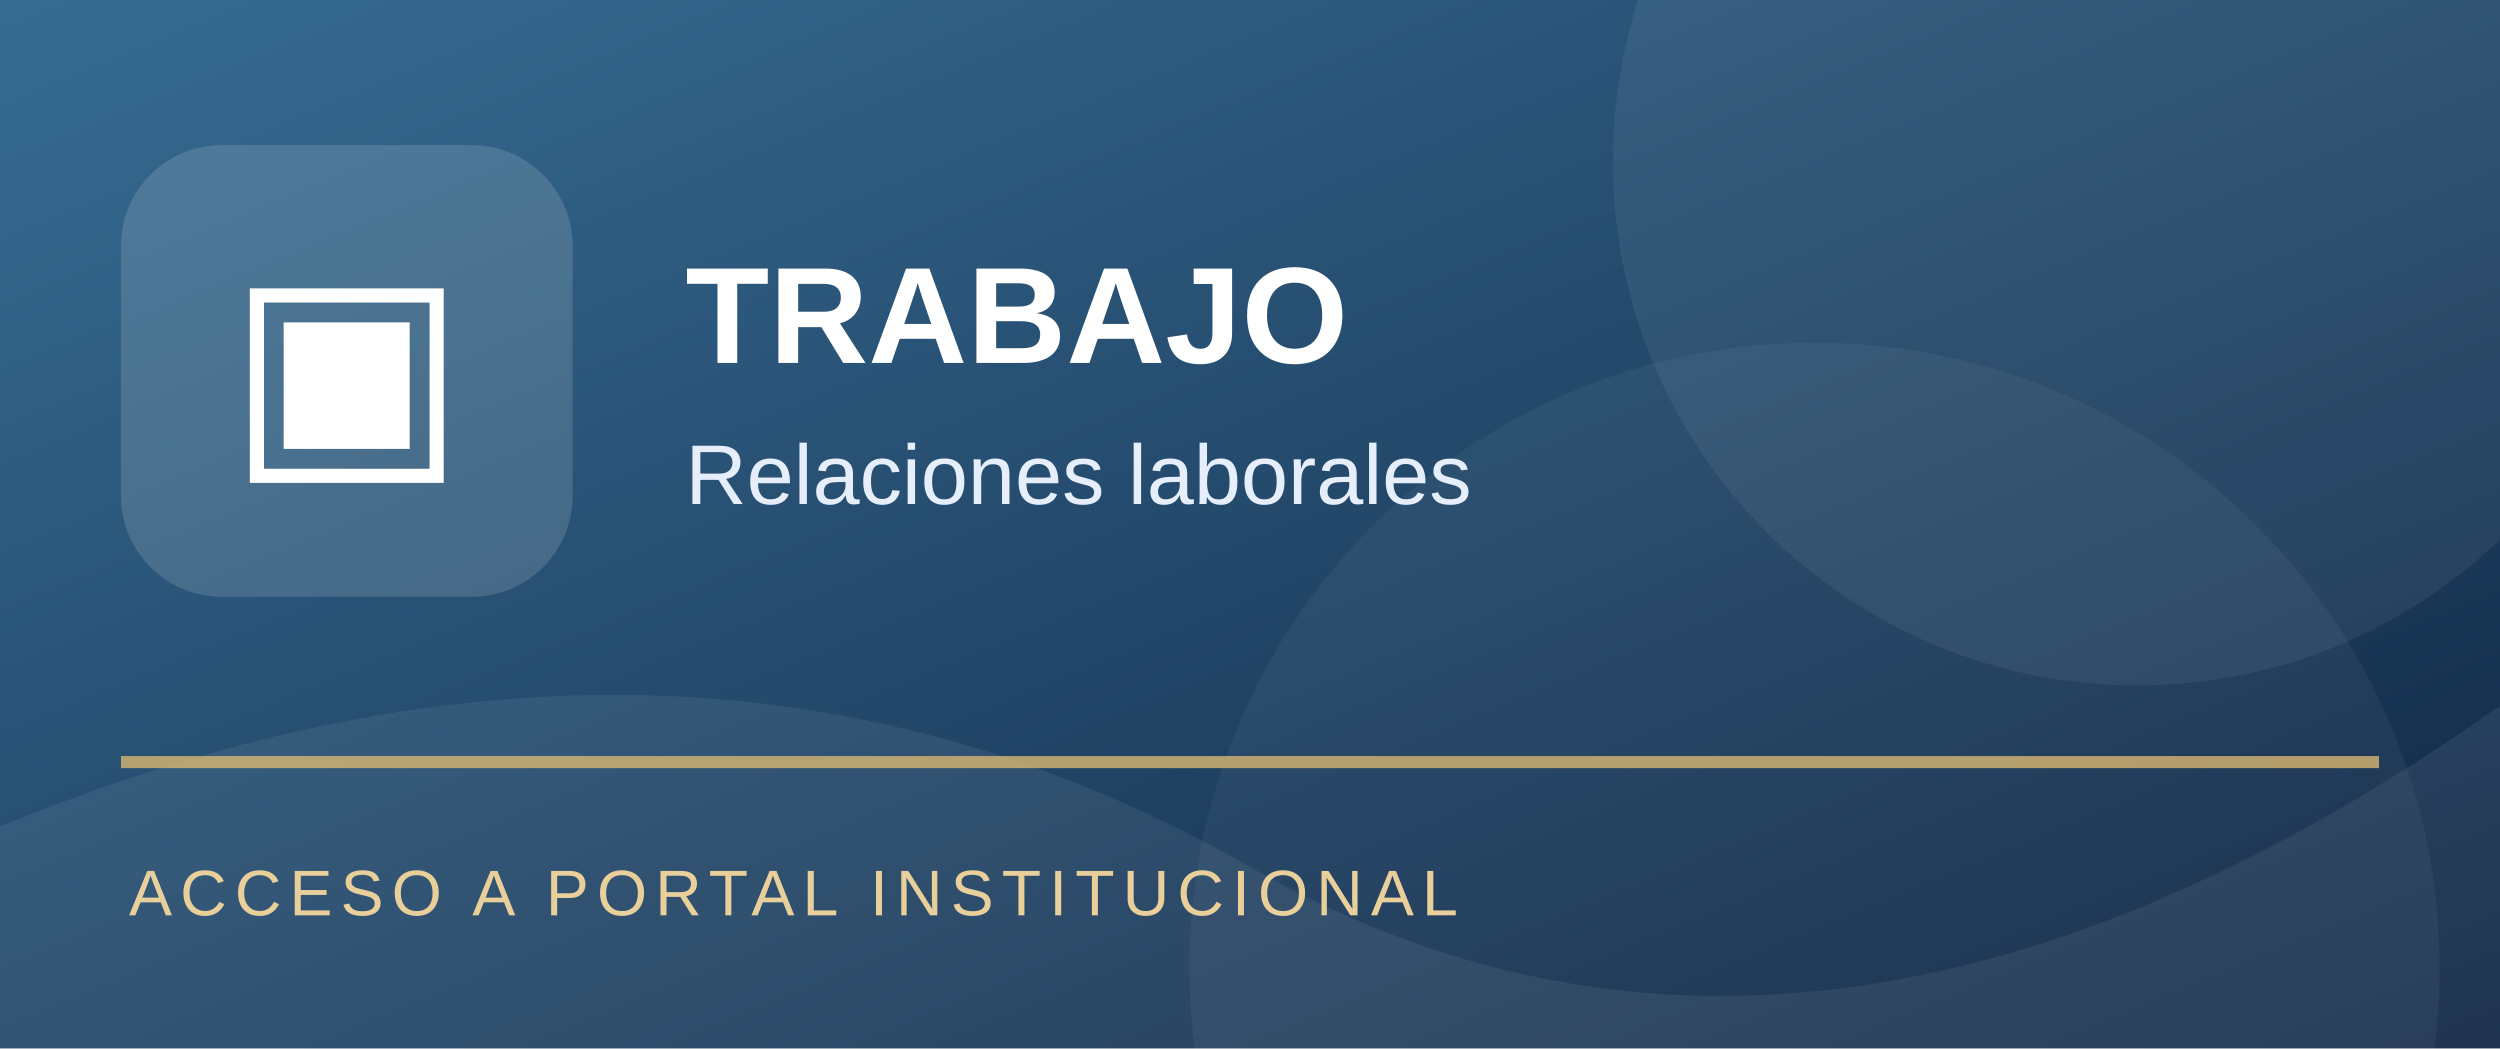
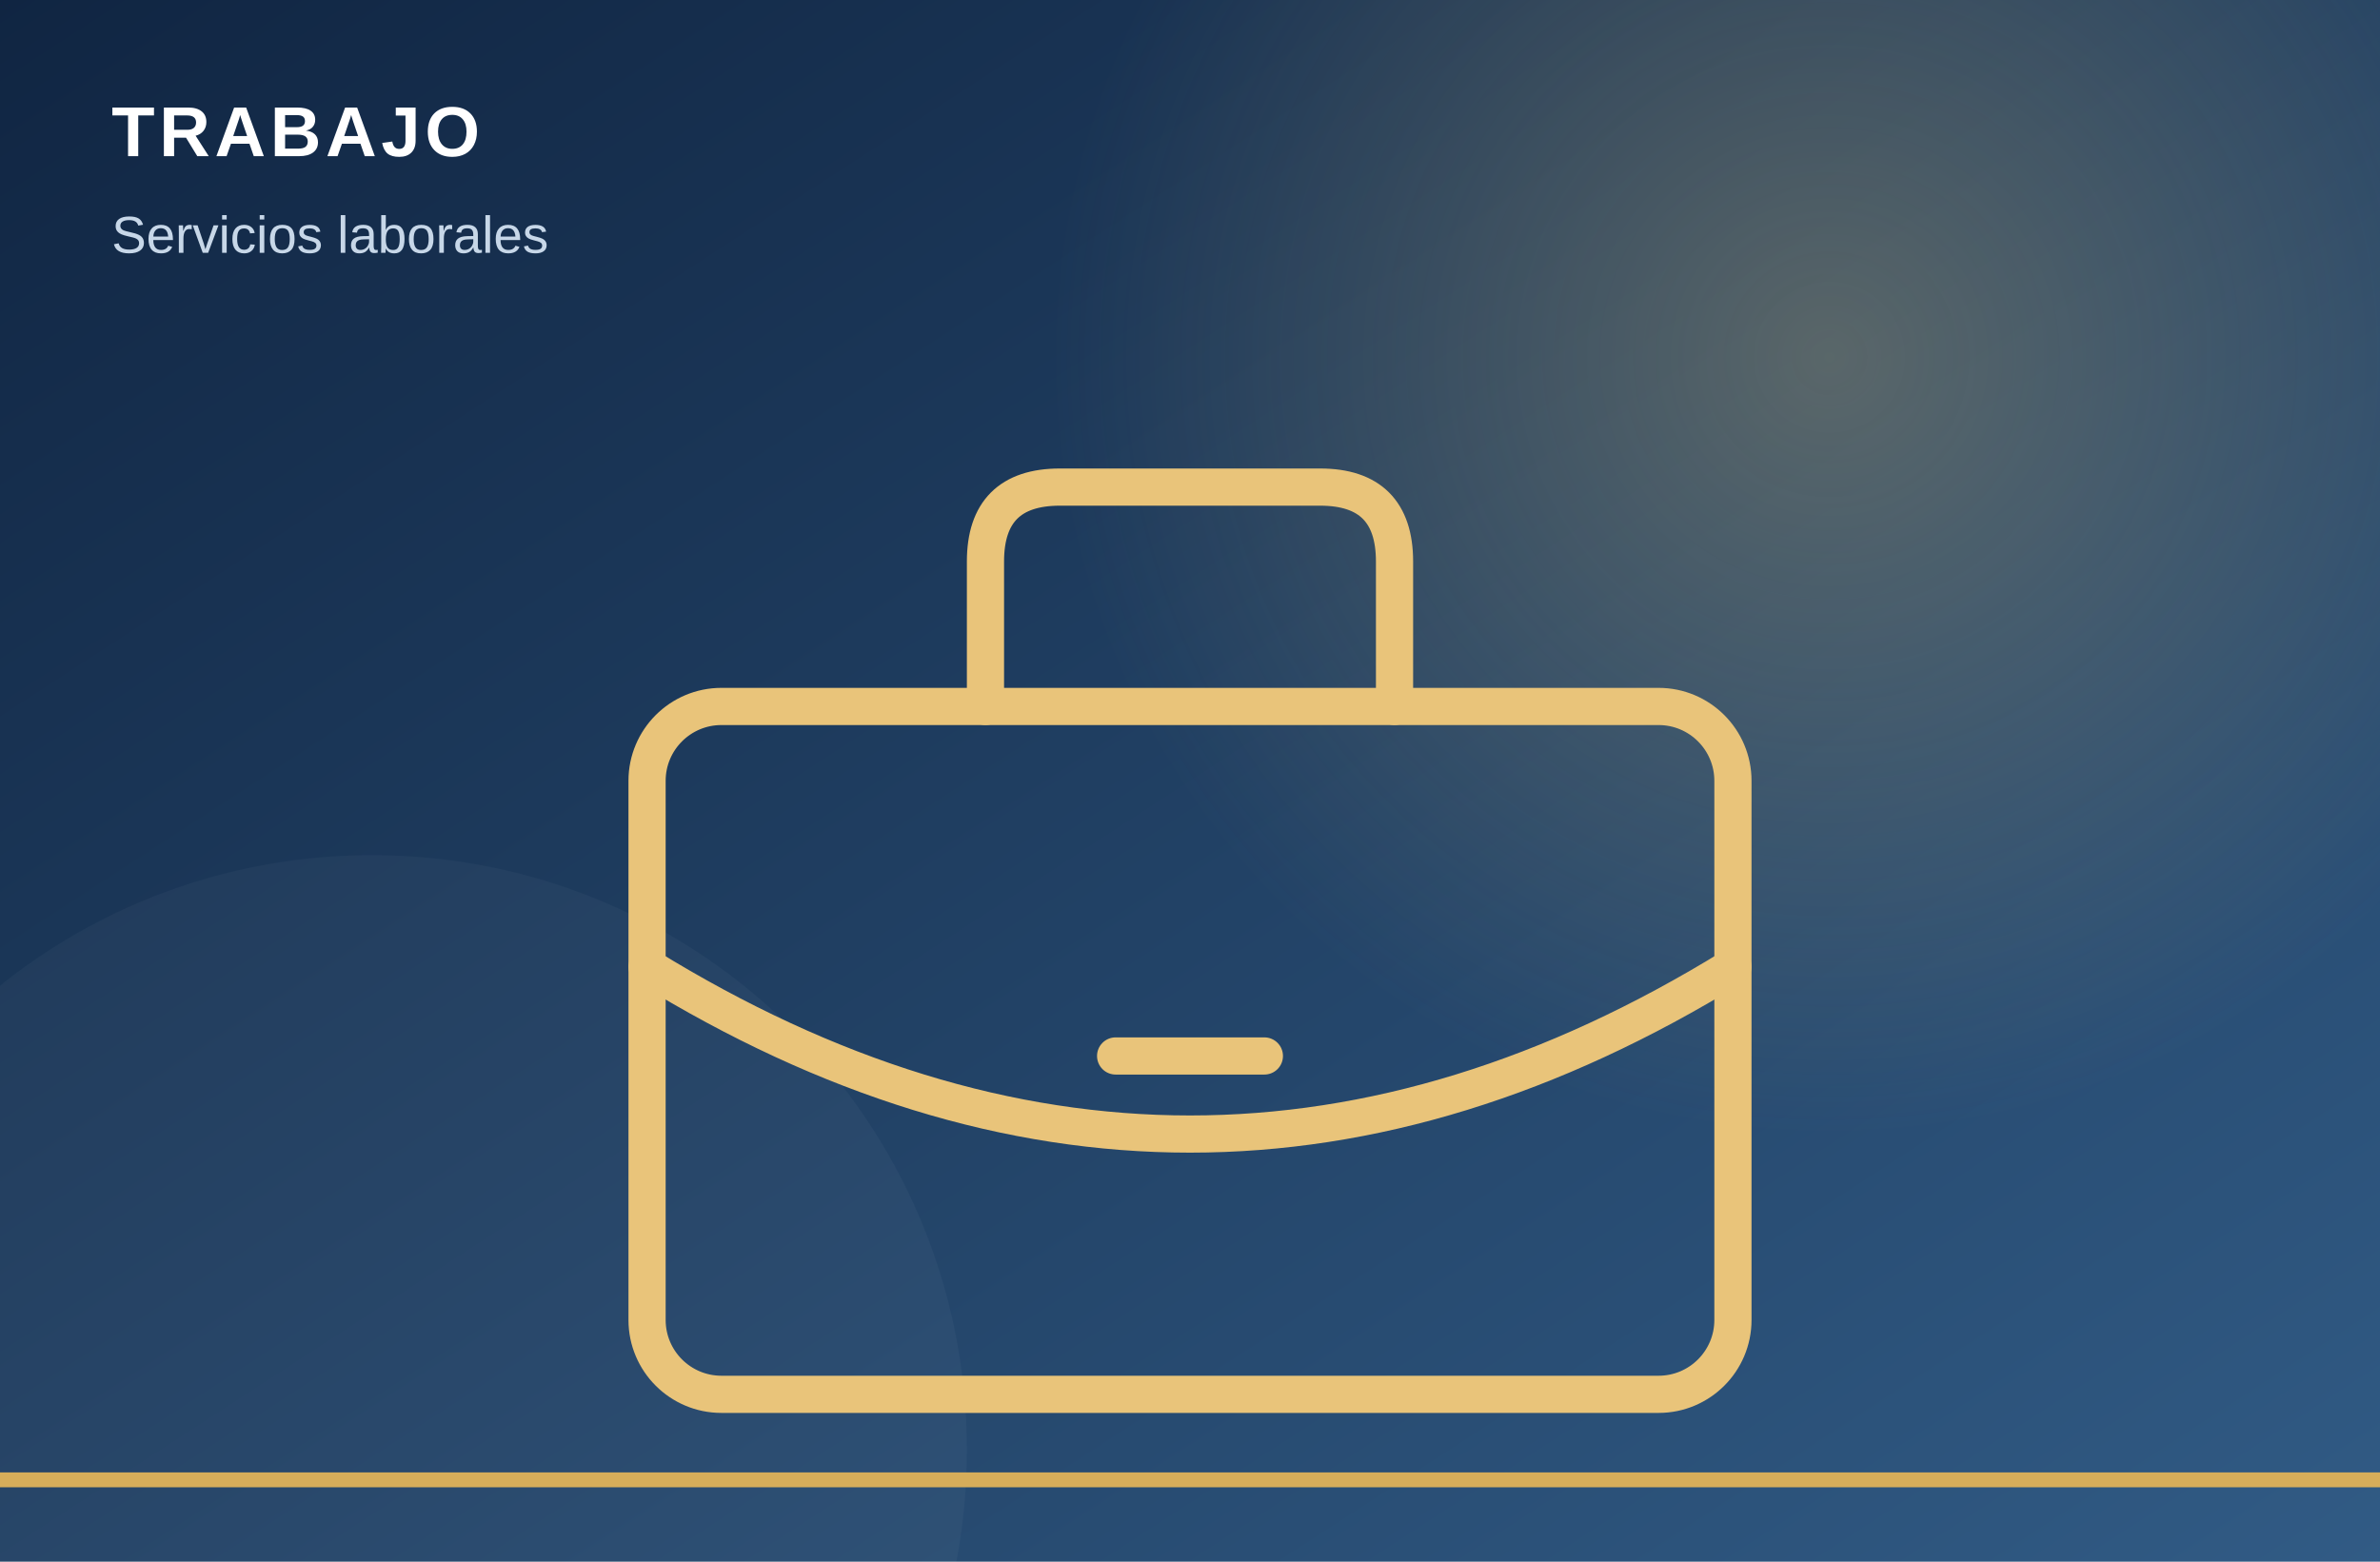
- <svg xmlns="http://www.w3.org/2000/svg" viewBox="0 0 620 260">
+ <svg xmlns="http://www.w3.org/2000/svg" viewBox="0 0 640 420">
  <defs>
-     <linearGradient id="g" x2="1" y2="1">
-       <stop stop-color="#376c92" />
-       <stop offset="1" stop-color="#102644" />
+     <linearGradient id="b" x2="1" y2="1">
+       <stop stop-color="#102542" />
+       <stop offset="1" stop-color="#315b85" />
    </linearGradient>
+     <radialGradient id="g">
+       <stop stop-color="#f4cf79" stop-opacity=".27" />
+       <stop offset="1" stop-color="#f4cf79" stop-opacity="0" />
+     </radialGradient>
  </defs>
-   <rect width="620" height="260" fill="url(#g)" />
-   <circle cx="530" cy="40" r="130" fill="#fff" opacity=".06" />
-   <circle cx="450" cy="240" r="155" fill="#fff" opacity=".045" />
-   <path d="M0 205 Q170 135 310 215 T620 175 V260 H0" fill="#fff" opacity=".07" />
-   <rect x="30" y="36" width="112" height="112" rx="25" fill="#fff" opacity=".14" />
-   <text x="86" y="112" font-family="Arial, sans-serif" font-size="63" fill="#fff" text-anchor="middle" font-weight="700">▣</text>
-   <text x="170" y="90" font-family="Arial, sans-serif" font-size="34" fill="#fff" font-weight="800">TRABAJO</text>
-   <text x="170" y="125" font-family="Arial, sans-serif" font-size="21" fill="#e5eefa">Relaciones laborales</text>
-   <path d="M30 189 H590" stroke="#e3bd71" stroke-width="3" opacity=".75" />
-   <text x="32" y="227" font-family="Arial, sans-serif" font-size="16" fill="#e9d09b" letter-spacing="2">ACCESO A PORTAL INSTITUCIONAL</text>
+   <rect width="640" height="420" fill="url(#b)" />
+   <circle cx="492" cy="96" r="210" fill="url(#g)" />
+   <circle cx="100" cy="390" r="160" fill="#ffffff" opacity=".035" />
+   <g fill="none" stroke="#e9c47a" stroke-width="10" stroke-linejoin="round" stroke-linecap="round">
+     <rect x="174" y="190" width="292" height="185" rx="20" />
+     <path d="M265 190v-39q0-20 20-20h70q20 0 20 20v39M174 260q146 90 292 0M300 284h40" />
+   </g>
+   <path d="M0 398h640" stroke="#d6ad5a" stroke-width="4" />
+   <text x="30" y="42" font-family="Arial,sans-serif" font-size="19" font-weight="bold" fill="#fff" letter-spacing="1.2">TRABAJO</text>
+   <text x="30" y="68" font-family="Arial,sans-serif" font-size="14" fill="#c7d7e8">Servicios laborales</text>
</svg>
